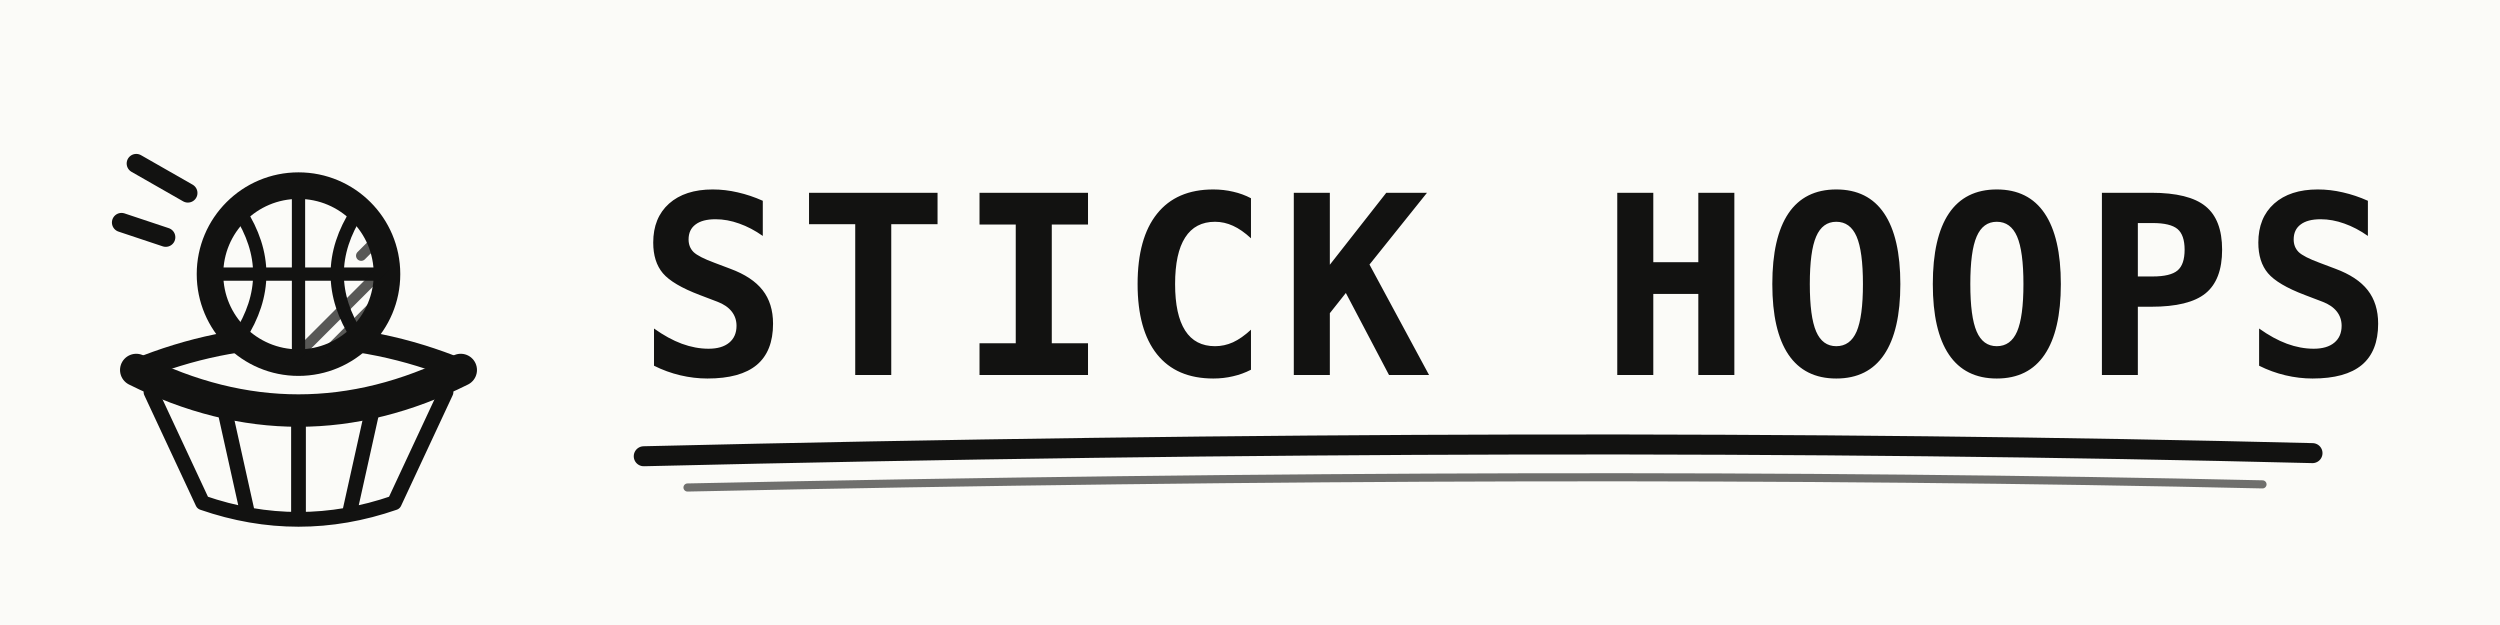
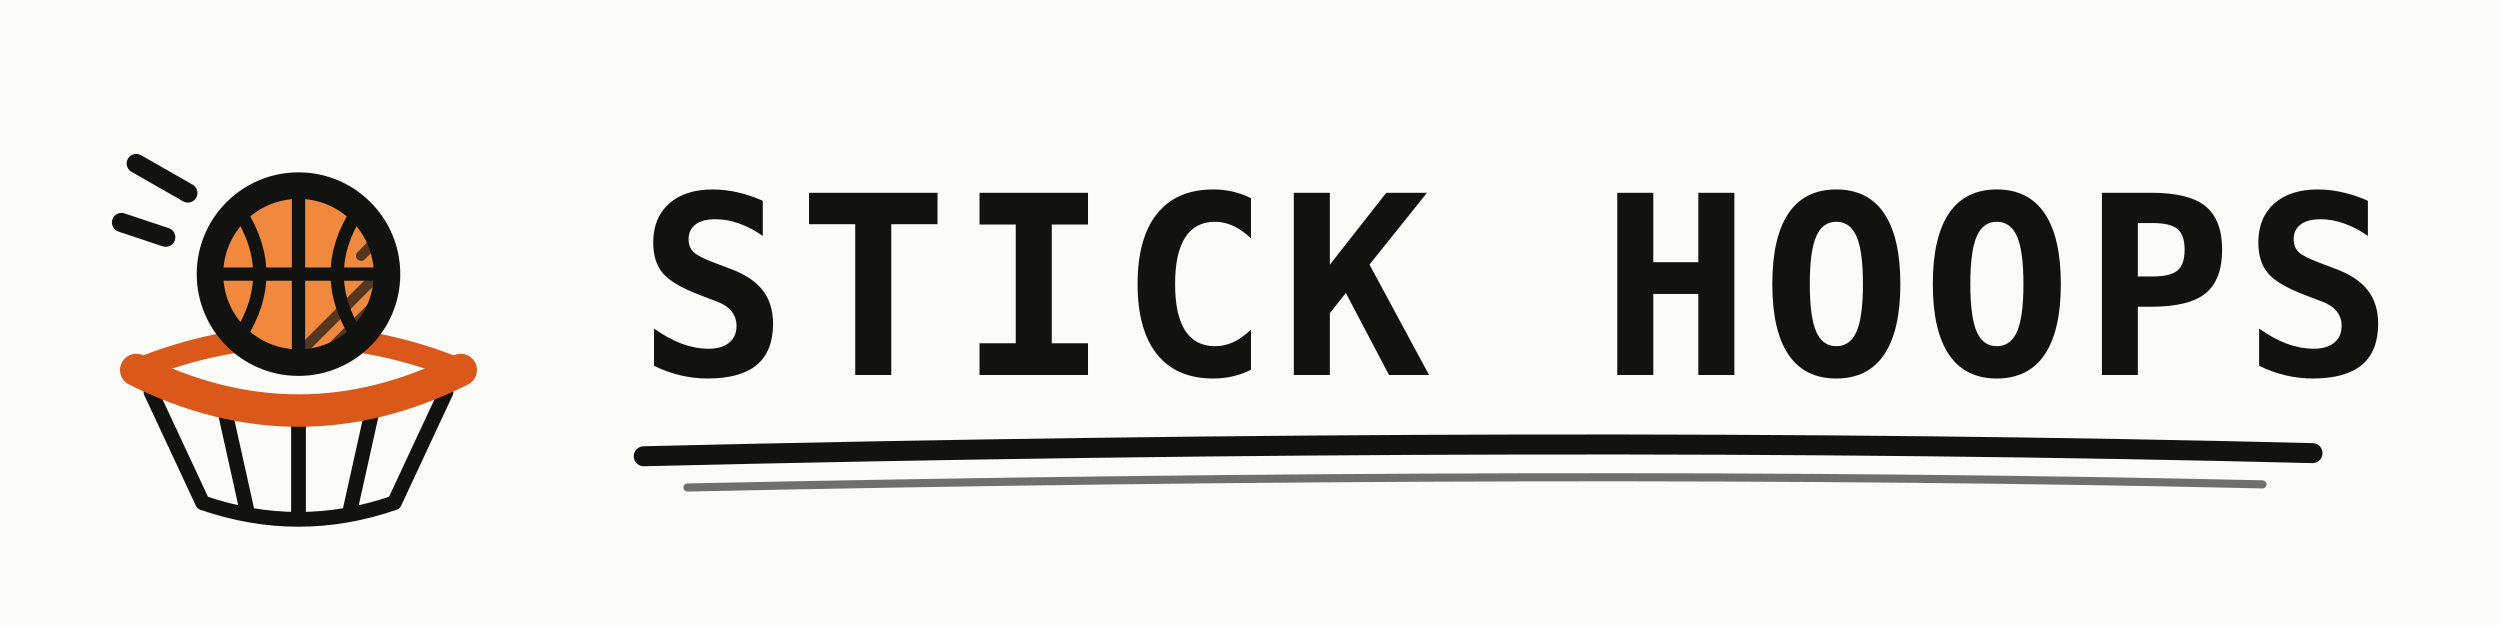
<svg xmlns="http://www.w3.org/2000/svg" viewBox="0 0 400 100" width="800" height="200">
  <rect width="400" height="100" fill="#fbfbf8" />
  <g transform="translate(10 12) scale(1.18)">
    <g fill="none" stroke="#121211" stroke-linecap="round" stroke-linejoin="round">
      <path d="M10 12 L17 16 M8 20 L14 22" stroke-width="2.6" />
-       <path d="M10 40 Q32 31 54 40" stroke-width="3" />
-       <circle cx="32" cy="27" r="12" stroke-width="3.6" style="fill:#fbfbf8" />
+       <path d="M10 40 Q32 31 54 40" stroke-width="3" style="stroke:#d9581a" />
+       <circle cx="32" cy="27" r="12" stroke-width="3.6" style="fill:#f0883e" />
      <path d="M20.5 27 H43.5 M32 15 V39 M24 18.5 Q29.5 27 24 35.5 M40 18.5 Q34.5 27 40 35.5" stroke-width="1.8" />
      <path d="M36 37.5 L42.5 31 M31 38.8 L43.8 26 M40.5 24.5 L43.6 21.4" stroke-width="1.4" opacity=".7" />
      <path d="M12 43 L19 58 M22 45.5 L25 59 M32 46 L32 60 M42 45.5 L39 59 M52 43 L45 58 M19 58 Q32 62.5 45 58" stroke-width="2" />
-       <path d="M10 40 Q32 51 54 40" stroke-width="4.4" />
+       <path d="M10 40 Q32 51 54 40" stroke-width="4.4" style="stroke:#d9581a" />
    </g>
  </g>
  <text x="102" y="60" font-family="ui-monospace, 'SF Mono', Menlo, Consolas, monospace" font-weight="800" font-size="40" letter-spacing="1.6" fill="#121211">STICK HOOPS</text>
  <path d="M103 73 Q250 69.5 370 72.5" fill="none" stroke="#121211" stroke-width="3.2" stroke-linecap="round" />
  <path d="M110 78 Q252 75 362 77.5" fill="none" stroke="#121211" stroke-width="1.3" stroke-linecap="round" opacity=".6" />
</svg>
